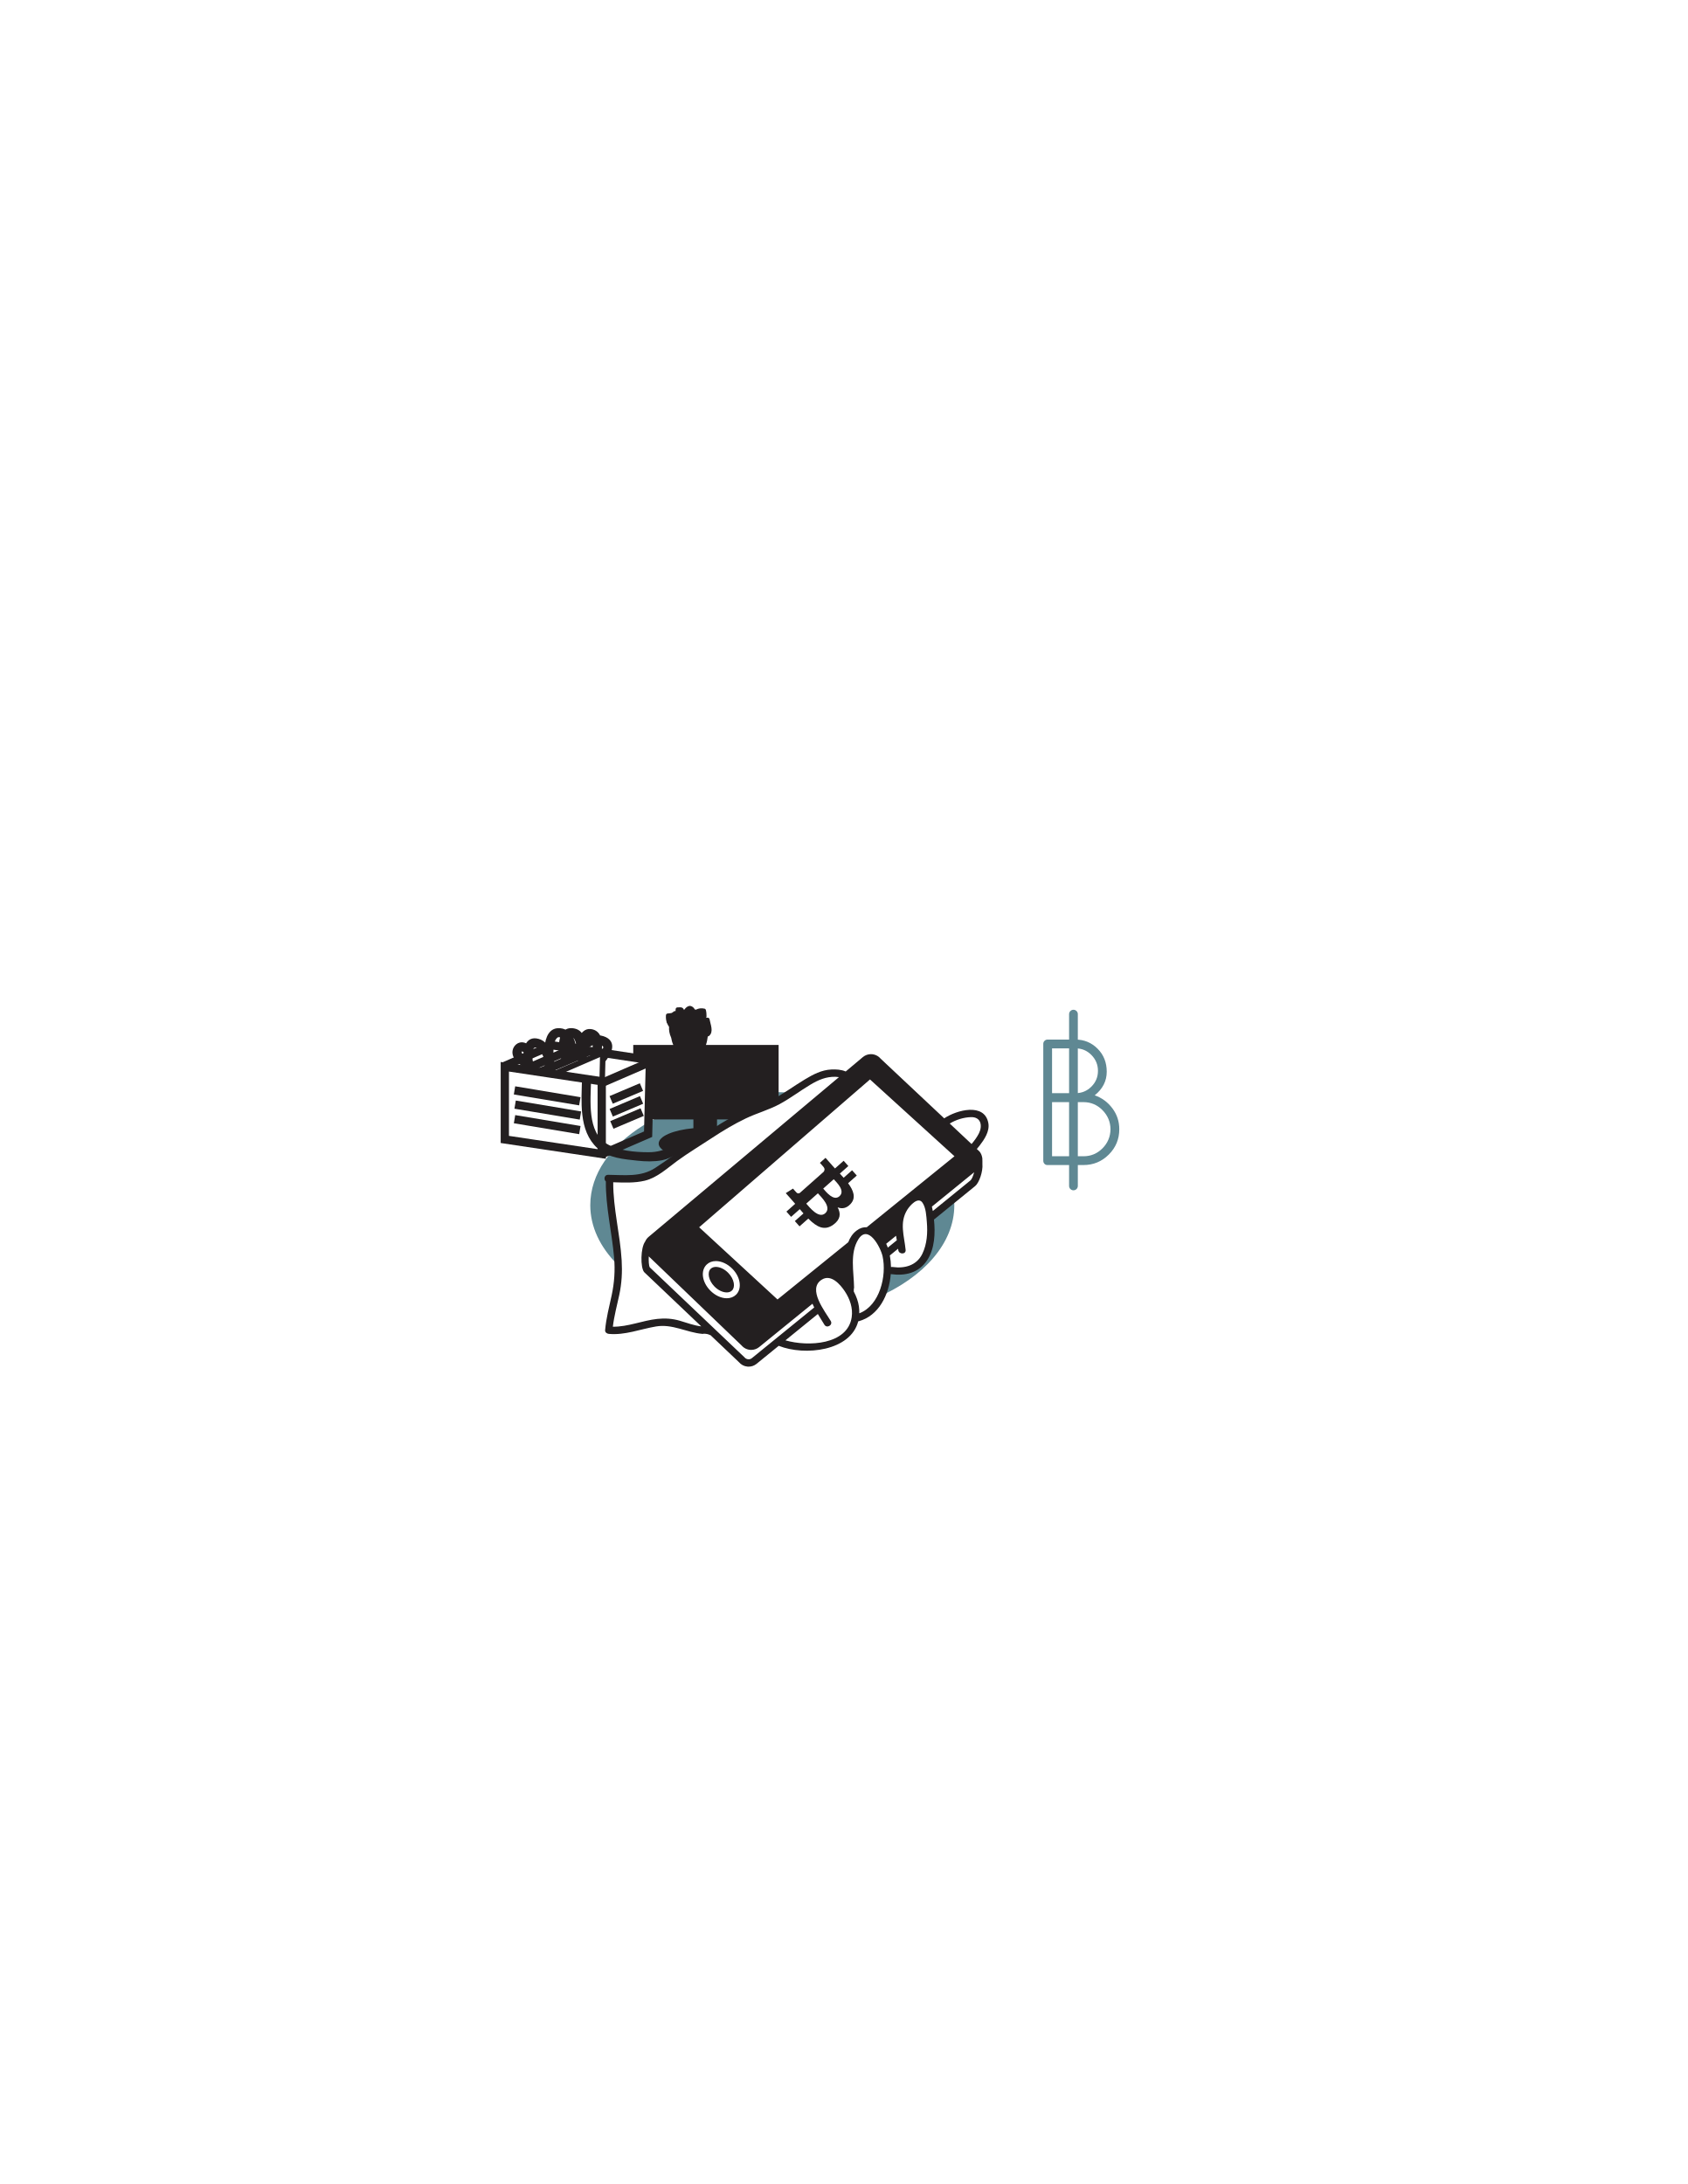
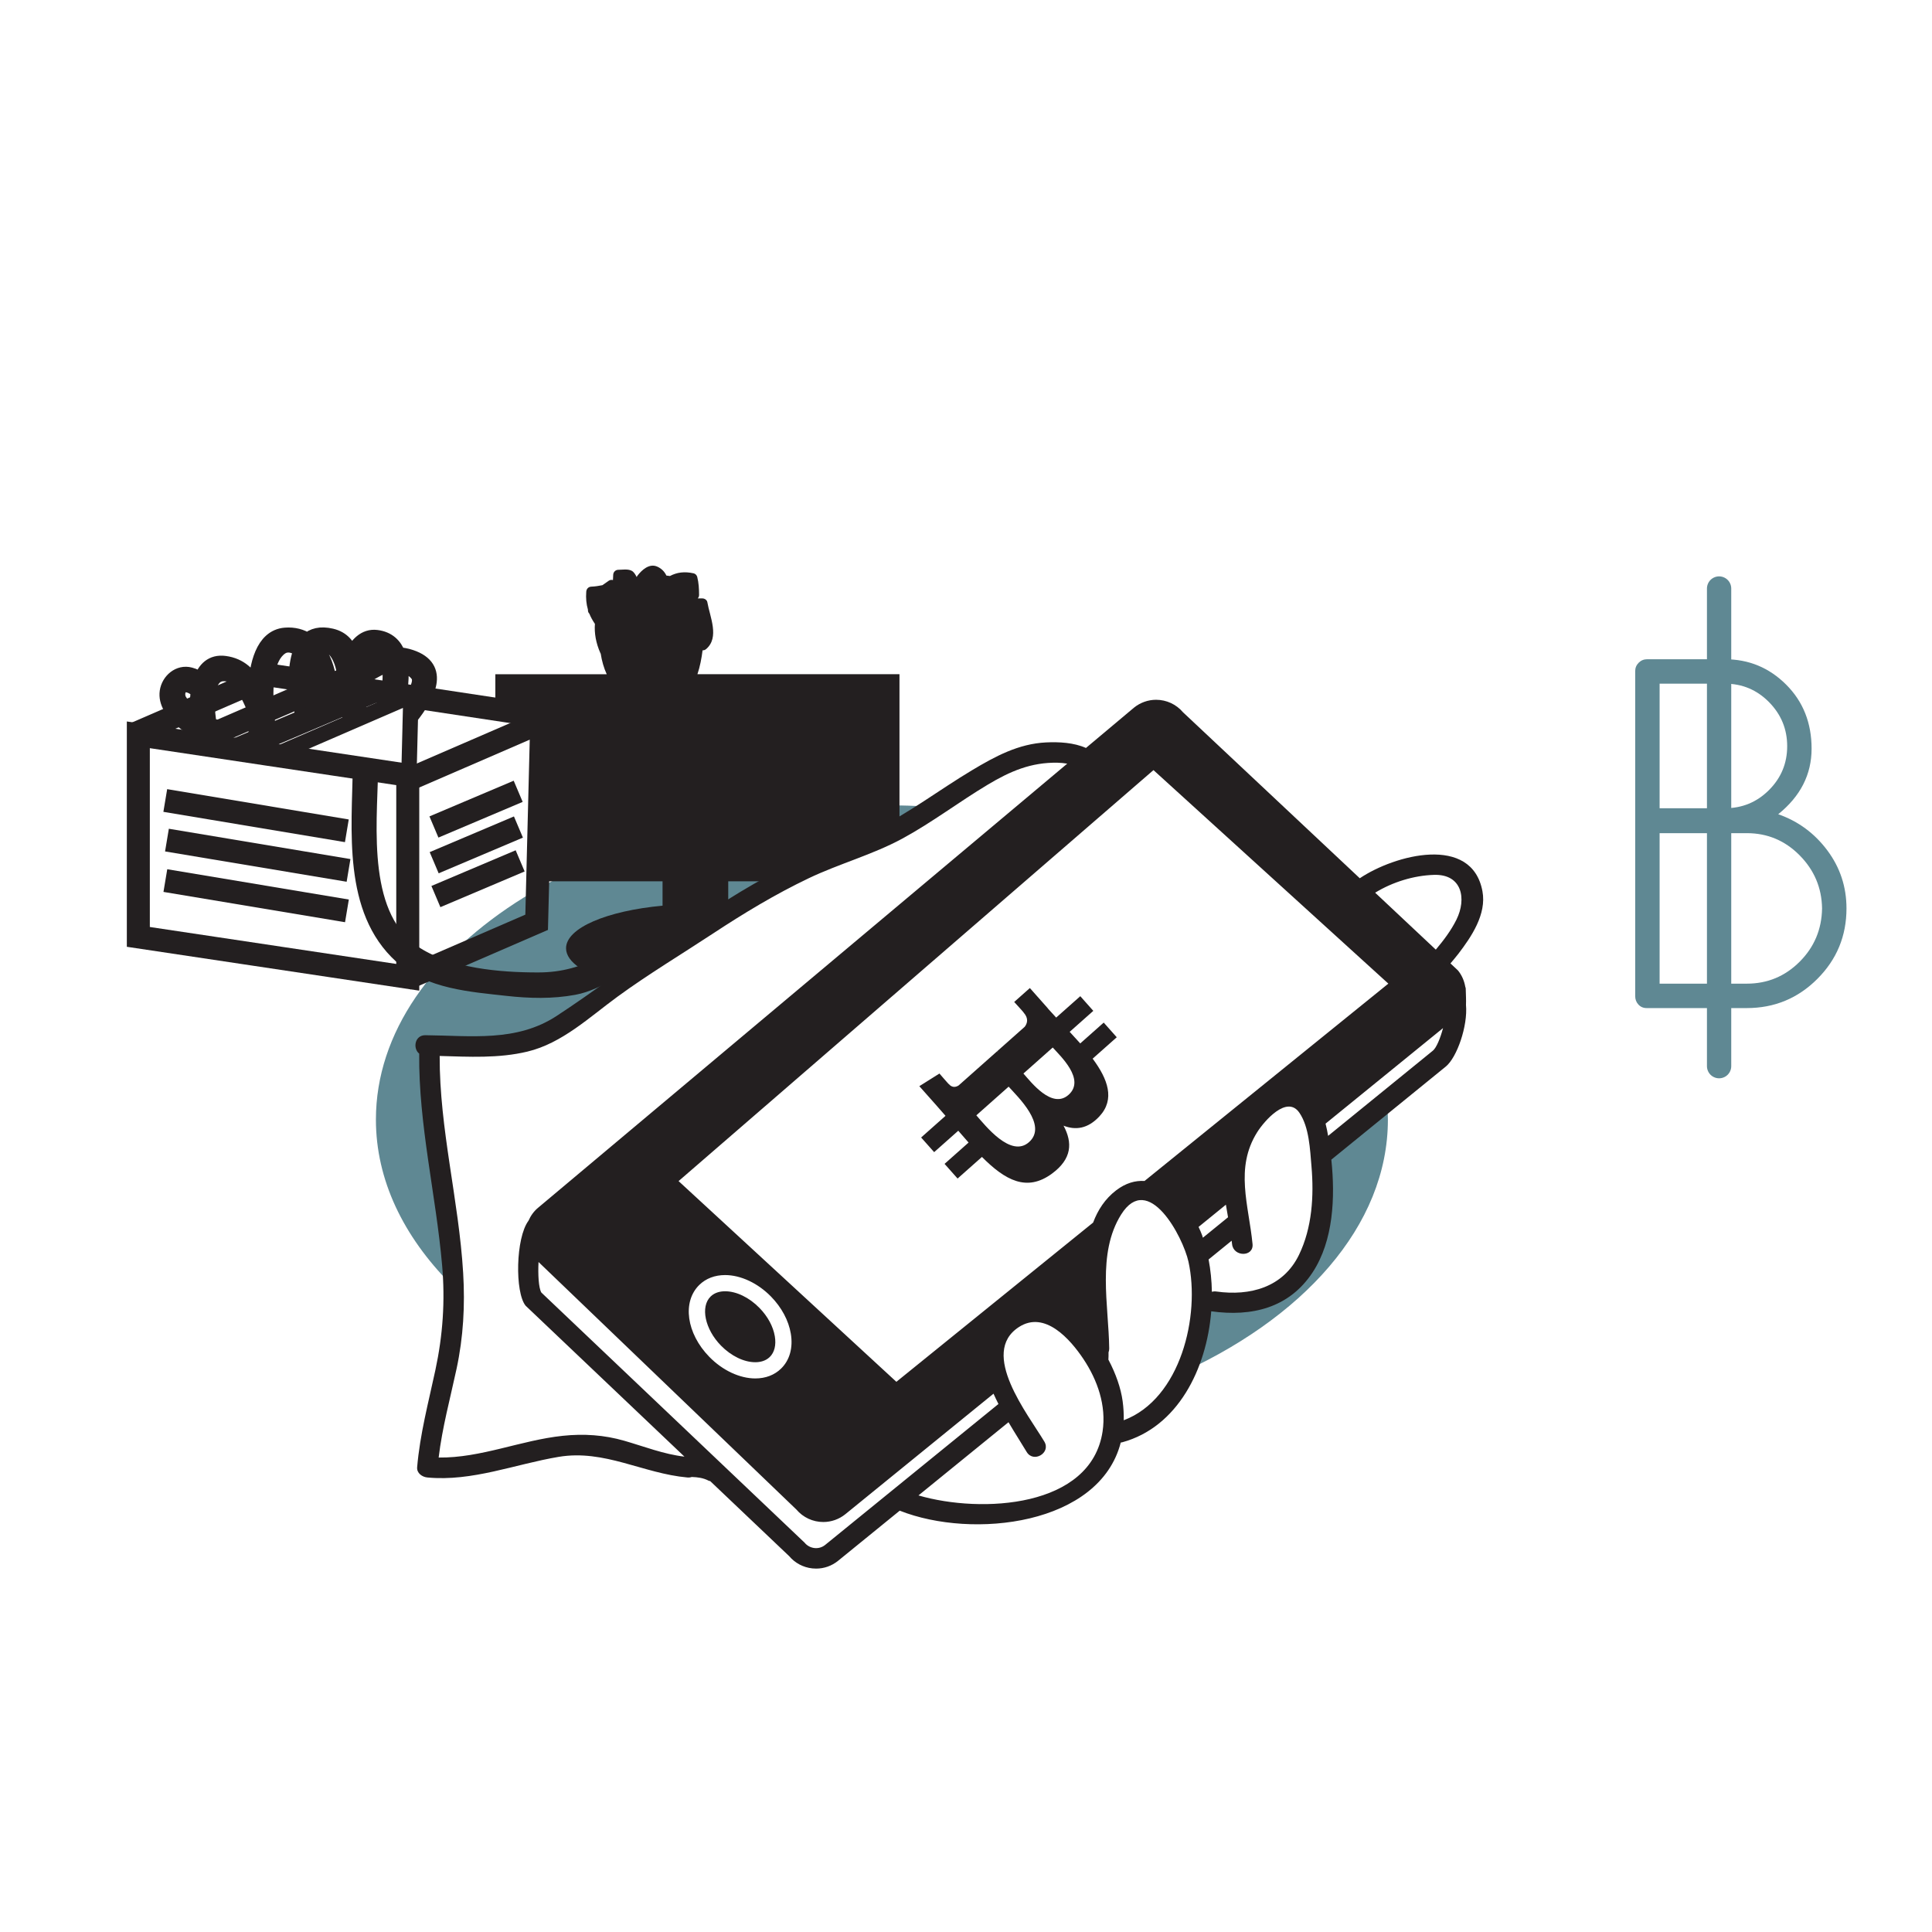
- <svg xmlns="http://www.w3.org/2000/svg" version="1.1" id="Layer_1" x="0px" y="0px" width="612px" height="792px" viewBox="0 0 612 792" enable-background="new 0 0 612 792" xml:space="preserve">
+ <svg xmlns="http://www.w3.org/2000/svg" version="1.1" id="Layer_1" x="0px" y="0px" width="252px" height="252px" viewBox="180 270 252 252" enable-background="new 180 270 252 252" xml:space="preserve">
  <g>
-     <path fill="#5F8893" d="M222.978,453.747l-1.847-16.442l-0.369-9.791h8.313l11.084-3.879l6.651-5.727l12.932-7.944l7.02-4.249   c0,0,7.02-3.51,7.759-3.51s5.357,0.739,12.193-5.912c0.018-0.018,0.037-0.034,0.055-0.051c-2.215-0.14-4.463-0.211-6.737-0.211   c-36.451,0-66,18.356-66,41c0,7.867,3.573,15.214,9.757,21.456L222.978,453.747z" />
-     <path fill="#5F8893" d="M341.394,438.599l-3.695,4.064l-0.37,8.128l-4.064,7.39l-6.466,2.402l-5.542,0.185l-1.847,8.683   l-1.441,1.121c16.966-7.42,28.061-19.671,28.061-33.539c0-0.547-0.032-1.089-0.066-1.631L341.394,438.599z" />
-     <path fill="#5F8893" d="M266.724,477.198l-10.568-1.943C259.554,476.074,263.08,476.734,266.724,477.198z" />
+     <path fill="#5F8893" d="M237.978,432.747l-1.847-16.442l-0.369-9.791h8.313l11.084-3.879l6.651-5.727l12.932-7.944l7.02-4.249   c0,0,7.02-3.51,7.759-3.51s5.357,0.739,12.193-5.912c0.018-0.018,0.037-0.034,0.055-0.051c-2.215-0.14-4.463-0.211-6.737-0.211   c-36.451,0-66,18.356-66,41c0,7.867,3.573,15.214,9.757,21.456L237.978,432.747z" />
+     <path fill="#5F8893" d="M356.394,417.599l-3.695,4.064l-0.37,8.128l-4.064,7.39l-6.466,2.402l-5.542,0.185l-1.847,8.683   l-1.441,1.121c16.966-7.42,28.061-19.671,28.061-33.539c0-0.547-0.032-1.089-0.066-1.631L356.394,417.599z" />
+     <path fill="#5F8893" d="M281.724,456.198l-10.568-1.943C274.554,455.074,278.08,455.734,281.724,456.198z" />
  </g>
  <g>
-     <polygon fill="none" stroke="#231F20" stroke-width="3" stroke-miterlimit="10" points="218.186,392.117 183.044,386.846    183.044,413.203 218.186,418.474  " />
-     <polyline fill="none" stroke="#231F20" stroke-width="3" stroke-miterlimit="10" points="217.928,418.691 234.997,411.298    235.655,385.168 218.585,392.56  " />
-     <polyline fill="none" stroke="#231F20" stroke-width="3" stroke-miterlimit="10" points="236.378,384.529 200.823,379.156    199.899,379.211 182.829,386.604  " />
-     <path fill="none" stroke="#231F20" stroke-width="2" stroke-miterlimit="10" d="M249.375,415.399   c-1.959-0.091-3.571,0.379-5.329,1.216c-2.99,1.424-5.502,2.223-8.858,2.225c-5.128,0.003-11.514-0.552-15.943-3.351   c-7.435-4.698-6.1-16.361-5.911-24.235l5.003,0.874l0.191-7.587c2.192-2.787,4.212-6.418,0.035-7.806   c-0.591-0.196-1.133-0.289-1.645-0.316c-0.438-1.192-1.292-2.072-2.817-2.256c-1.504-0.182-2.551,0.939-3.259,2.458   c-0.404-1.293-1.146-2.301-2.628-2.645c-1.426-0.331-2.412-0.043-3.095,0.603c-0.798-0.526-1.768-0.807-2.918-0.714   c-2.939,0.237-3.693,4.058-3.825,6.832c-0.876-1.666-2.051-2.877-4.058-3.146c-1.668-0.223-2.598,0.77-3.085,2.171   c-0.443-0.304-0.928-0.54-1.438-0.677c-1.443-0.389-2.759,0.768-2.965,2.167c-0.401,2.729,3.568,5.237,5.783,5.853   c0.82,0.228,1.168-1.044,0.35-1.271c-0.232-0.064-0.467-0.147-0.703-0.242c0.001-0.047,0.011-0.091,0.002-0.142   c-0.125-0.664-0.267-1.808-0.237-2.957c0.5,0.301,1.274-0.266,0.909-0.895c-0.188-0.323-0.415-0.631-0.67-0.918   c0.271-0.975,0.803-1.712,1.777-1.78c1.734-0.121,2.661,1.494,3.344,2.801c0.616,1.179,1.647,3.398,1.06,4.753   c-0.334,0.771,0.801,1.443,1.138,0.665c0.584-1.349,0.247-2.894-0.28-4.292c0.213-0.087,0.377-0.276,0.37-0.579   c-0.052-2.071,0.031-5.421,1.91-6.763c0.86-0.615,1.878-0.295,2.734,0.314c-0.818,1.844-0.711,4.601-0.685,6.344   c0.009,0.592,0.646,0.762,1.03,0.529c-0.113,0.268-0.205,0.559-0.268,0.879c-0.164,0.83,1.107,1.184,1.271,0.35   c0.141-0.715,0.466-1.245,0.894-1.668c-0.044,0.233-0.097,0.461-0.159,0.684c-0.227,0.82,1.044,1.168,1.271,0.35   c0.166-0.601,0.259-1.267,0.279-1.958c0.568-0.262,1.181-0.472,1.782-0.679c-0.121,0.805-0.18,1.526-0.189,2.04   c-0.008,0.48,0.407,0.679,0.774,0.616c0.125,0.64,0.33,1.26,0.671,1.848l-9.462,4.098l10.497,1.834   c-0.137,8.237-1.311,18.66,5.333,24.673c3.665,3.317,9.145,3.684,13.814,4.204c2.901,0.323,5.837,0.403,8.715-0.134   c3.402-0.635,5.855-3.22,9.489-3.052C250.225,416.757,250.222,415.439,249.375,415.399z M217.222,377.685   c0.901,0.166,1.762,0.594,2.266,1.266c0.722,0.964-0.316,2.481-0.821,3.285c-0.026,0.042-0.058,0.079-0.085,0.12l0.014-0.557   l-1.722,0.746C217.203,381.038,217.434,379.236,217.222,377.685z M190.855,384.817c-1.006-0.646-1.91-1.501-2.468-2.42   c-0.508-0.838-0.137-2.285,1.055-2.081c0.524,0.09,1.026,0.403,1.455,0.798C190.705,382.385,190.741,383.759,190.855,384.817z    M204.95,382.078c-0.024-1.481-0.163-2.962,0.036-4.438c0.05-0.373,0.147-0.714,0.288-1.024c0.233,0.258,0.432,0.518,0.579,0.754   c0.575,0.92,0.824,2.014,0.846,3.113C205.994,380.888,205.379,381.385,204.95,382.078z M209.691,379.211   c-0.603,0.225-1.212,0.444-1.797,0.688c-0.176-1.609-0.741-3.216-1.717-4.37c0.207-0.138,0.438-0.256,0.705-0.344   c1.58-0.519,2.512,1.416,2.829,2.537c0.128,0.451,0.203,0.911,0.256,1.376C209.876,379.136,209.785,379.176,209.691,379.211z    M213.499,375.586c1.026-0.584,1.632,0.049,1.98,0.945c-1.372,0.299-2.566,1.078-3.914,1.805   C211.971,377.151,212.585,376.105,213.499,375.586z M211.351,379.897c1.264-0.667,2.42-1.524,3.759-2.063   c0.208-0.084,0.436-0.137,0.671-0.176c0.091,0.519,0.126,1.006,0.128,1.306c0.006,1.411-0.206,2.859-0.558,4.24l-3.128,1.355   C211.575,383.388,211.487,381.643,211.351,379.897z" />
-     <line fill="none" stroke="#231F20" stroke-width="3" stroke-miterlimit="10" x1="214.103" y1="381.026" x2="195.861" y2="388.769" />
-     <line fill="none" stroke="#231F20" stroke-width="3" stroke-miterlimit="10" x1="207.514" y1="380.367" x2="190.445" y2="387.759" />
+     <polygon fill="none" stroke="#231F20" stroke-width="3" stroke-miterlimit="10" points="233.186,371.117 198.044,365.846    198.044,392.203 233.186,397.474  " />
+     <polyline fill="none" stroke="#231F20" stroke-width="3" stroke-miterlimit="10" points="232.928,397.691 249.997,390.298    250.655,364.168 233.585,371.56  " />
+     <polyline fill="none" stroke="#231F20" stroke-width="3" stroke-miterlimit="10" points="251.378,363.529 215.823,358.156    214.899,358.211 197.829,365.604  " />
+     <path fill="none" stroke="#231F20" stroke-width="2" stroke-miterlimit="10" d="M264.375,394.399   c-1.959-0.091-3.571,0.379-5.329,1.216c-2.99,1.424-5.502,2.223-8.858,2.225c-5.128,0.003-11.514-0.552-15.943-3.351   c-7.435-4.698-6.1-16.361-5.911-24.235l5.003,0.874l0.191-7.587c2.192-2.787,4.212-6.418,0.035-7.806   c-0.591-0.196-1.133-0.289-1.645-0.316c-0.438-1.192-1.292-2.072-2.817-2.256c-1.504-0.182-2.551,0.939-3.259,2.458   c-0.404-1.293-1.146-2.301-2.628-2.645c-1.426-0.331-2.412-0.043-3.095,0.603c-0.798-0.526-1.768-0.807-2.918-0.714   c-2.939,0.237-3.693,4.058-3.825,6.832c-0.876-1.666-2.051-2.877-4.058-3.146c-1.668-0.223-2.598,0.77-3.085,2.171   c-0.443-0.304-0.928-0.54-1.438-0.677c-1.443-0.389-2.759,0.768-2.965,2.167c-0.401,2.729,3.568,5.237,5.783,5.853   c0.82,0.228,1.168-1.044,0.35-1.271c-0.232-0.064-0.467-0.147-0.703-0.242c0.001-0.047,0.011-0.091,0.002-0.142   c-0.125-0.664-0.267-1.808-0.237-2.957c0.5,0.301,1.274-0.266,0.909-0.895c-0.188-0.323-0.415-0.631-0.67-0.918   c0.271-0.975,0.803-1.712,1.777-1.78c1.734-0.121,2.661,1.494,3.344,2.801c0.616,1.179,1.647,3.398,1.06,4.753   c-0.334,0.771,0.801,1.443,1.138,0.665c0.584-1.349,0.247-2.894-0.28-4.292c0.213-0.087,0.377-0.276,0.37-0.579   c-0.052-2.071,0.031-5.421,1.91-6.763c0.86-0.615,1.878-0.295,2.734,0.314c-0.818,1.844-0.711,4.601-0.685,6.344   c0.009,0.592,0.646,0.762,1.03,0.529c-0.113,0.268-0.205,0.559-0.268,0.879c-0.164,0.83,1.107,1.184,1.271,0.35   c0.141-0.715,0.466-1.245,0.894-1.668c-0.044,0.233-0.097,0.461-0.159,0.684c-0.227,0.82,1.044,1.168,1.271,0.35   c0.166-0.601,0.259-1.267,0.279-1.958c0.568-0.262,1.181-0.472,1.782-0.679c-0.121,0.805-0.18,1.526-0.189,2.04   c-0.008,0.48,0.407,0.679,0.774,0.616c0.125,0.64,0.33,1.26,0.671,1.848l-9.462,4.098l10.497,1.834   c-0.137,8.237-1.311,18.66,5.333,24.673c3.665,3.317,9.145,3.684,13.814,4.204c2.901,0.323,5.837,0.403,8.715-0.134   c3.402-0.635,5.855-3.22,9.489-3.052C265.225,395.757,265.222,394.439,264.375,394.399z M232.222,356.685   c0.901,0.166,1.762,0.594,2.266,1.266c0.722,0.964-0.316,2.481-0.821,3.285c-0.026,0.042-0.058,0.079-0.085,0.12l0.014-0.557   l-1.722,0.746C232.203,360.038,232.434,358.236,232.222,356.685z M205.855,363.817c-1.006-0.646-1.91-1.501-2.468-2.42   c-0.508-0.838-0.137-2.285,1.055-2.081c0.524,0.09,1.026,0.403,1.455,0.798C205.705,361.385,205.741,362.759,205.855,363.817z    M219.95,361.078c-0.024-1.481-0.163-2.962,0.036-4.438c0.05-0.373,0.147-0.714,0.288-1.024c0.233,0.258,0.432,0.518,0.579,0.754   c0.575,0.92,0.824,2.014,0.846,3.113C220.994,359.888,220.379,360.385,219.95,361.078z M224.691,358.211   c-0.603,0.225-1.212,0.444-1.797,0.688c-0.176-1.609-0.741-3.216-1.717-4.37c0.207-0.138,0.438-0.256,0.705-0.344   c1.58-0.519,2.512,1.416,2.829,2.537c0.128,0.451,0.203,0.911,0.256,1.376C224.876,358.136,224.785,358.176,224.691,358.211z    M228.499,354.586c1.026-0.584,1.632,0.049,1.98,0.945c-1.372,0.299-2.566,1.078-3.914,1.805   C226.971,356.151,227.585,355.105,228.499,354.586z M226.351,358.897c1.264-0.667,2.42-1.524,3.759-2.063   c0.208-0.084,0.436-0.137,0.671-0.176c0.091,0.519,0.126,1.006,0.128,1.306c0.006,1.411-0.206,2.859-0.558,4.24l-3.128,1.355   C226.575,362.388,226.487,360.643,226.351,358.897z" />
+     <line fill="none" stroke="#231F20" stroke-width="3" stroke-miterlimit="10" x1="229.103" y1="360.026" x2="210.861" y2="367.769" />
+     <line fill="none" stroke="#231F20" stroke-width="3" stroke-miterlimit="10" x1="222.514" y1="359.367" x2="205.445" y2="366.759" />
    <g>
-       <line fill="none" stroke="#231F20" stroke-width="3" stroke-miterlimit="10" x1="186.558" y1="395.412" x2="210.241" y2="399.365" />
-       <line fill="none" stroke="#231F20" stroke-width="3" stroke-miterlimit="10" x1="186.777" y1="400.577" x2="210.461" y2="404.531" />
-       <line fill="none" stroke="#231F20" stroke-width="3" stroke-miterlimit="10" x1="186.569" y1="405.857" x2="210.253" y2="409.81" />
+       <line fill="none" stroke="#231F20" stroke-width="3" stroke-miterlimit="10" x1="201.558" y1="374.412" x2="225.241" y2="378.365" />
+       <line fill="none" stroke="#231F20" stroke-width="3" stroke-miterlimit="10" x1="201.777" y1="379.577" x2="225.461" y2="383.531" />
+       <line fill="none" stroke="#231F20" stroke-width="3" stroke-miterlimit="10" x1="201.569" y1="384.857" x2="225.253" y2="388.81" />
    </g>
    <g>
-       <line fill="none" stroke="#231F20" stroke-width="3" stroke-miterlimit="10" x1="232.846" y1="403.287" x2="221.857" y2="407.943" />
-       <line fill="none" stroke="#231F20" stroke-width="3" stroke-miterlimit="10" x1="232.621" y1="398.873" x2="221.632" y2="403.528" />
-       <line fill="none" stroke="#231F20" stroke-width="3" stroke-miterlimit="10" x1="232.589" y1="394.213" x2="221.6" y2="398.868" />
+       <line fill="none" stroke="#231F20" stroke-width="3" stroke-miterlimit="10" x1="247.846" y1="382.287" x2="236.857" y2="386.943" />
+       <line fill="none" stroke="#231F20" stroke-width="3" stroke-miterlimit="10" x1="247.621" y1="377.873" x2="236.632" y2="382.528" />
+       <line fill="none" stroke="#231F20" stroke-width="3" stroke-miterlimit="10" x1="247.589" y1="373.213" x2="236.6" y2="377.868" />
    </g>
-     <path fill="#231F20" d="M254.163,374.35c-0.062-0.019-0.126-0.027-0.189-0.043c-0.197-0.18-0.481-0.249-0.721-0.132   c-0.557-0.065-1.125-0.067-1.682-0.068c-0.85,0-0.85,1.318,0,1.318c0.019,0,0.039,0,0.058,0c0.011,0.038,0.016,0.076,0.032,0.113   c0.078,0.178,0.028,0.377,0.113,0.591c0.161,0.405,0.47,0.583,0.896,0.614c0.306,0.022,0.54-0.221,0.635-0.484   c0.091-0.251,0.262-0.453,0.435-0.654c0.024,0.007,0.049,0.009,0.072,0.016C254.628,375.869,254.974,374.597,254.163,374.35z" />
-     <path fill="#BABBBD" d="M198.199,415.839" />
+     <path fill="#231F20" d="M269.163,353.35c-0.062-0.019-0.126-0.027-0.189-0.043c-0.197-0.18-0.481-0.249-0.721-0.132   c-0.557-0.065-1.125-0.067-1.682-0.068c-0.85,0-0.85,1.318,0,1.318c0.019,0,0.039,0,0.058,0c0.011,0.038,0.016,0.076,0.032,0.113   c0.078,0.178,0.028,0.377,0.113,0.591c0.161,0.405,0.47,0.583,0.896,0.614c0.306,0.022,0.54-0.221,0.635-0.484   c0.091-0.251,0.262-0.453,0.435-0.654c0.024,0.007,0.049,0.009,0.072,0.016C269.628,354.869,269.974,353.597,269.163,353.35z" />
+     <path fill="#BABBBD" d="M213.199,394.839" />
  </g>
  <g>
    <g>
-       <path fill="#5F8893" d="M378.286,420.928v-42.38c0-0.433,0.151-0.801,0.455-1.105c0.303-0.303,0.672-0.455,1.105-0.455h10.14    c3.12,0,5.785,1.105,7.995,3.315s3.314,4.995,3.314,8.353c0,3.359-1.452,6.208-4.354,8.547c2.6,0.91,4.733,2.481,6.402,4.713    c1.668,2.232,2.503,4.756,2.503,7.572c0,3.597-1.268,6.663-3.803,9.197c-2.535,2.535-5.602,3.803-9.197,3.803h-13.065    c-0.434,0-0.791-0.151-1.072-0.455C378.427,421.73,378.286,421.362,378.286,420.928z M381.471,396.423h8.515    c2.253,0,4.17-0.79,5.753-2.373c1.581-1.582,2.372-3.488,2.372-5.72c0-2.231-0.791-4.148-2.372-5.752    c-1.583-1.603-3.5-2.405-5.753-2.405h-8.515V396.423z M381.471,419.303h11.375c2.686,0,4.982-0.953,6.89-2.86    c1.906-1.906,2.882-4.225,2.925-6.955c-0.043-2.687-1.019-4.994-2.925-6.922c-1.907-1.928-4.204-2.893-6.89-2.893h-11.375V419.303    z" />
+       <path fill="#5F8893" d="M393.286,399.928v-42.38c0-0.433,0.151-0.801,0.455-1.105c0.303-0.303,0.672-0.455,1.105-0.455h10.14    c3.12,0,5.785,1.105,7.995,3.315s3.314,4.995,3.314,8.353c0,3.359-1.452,6.208-4.354,8.547c2.6,0.91,4.733,2.481,6.402,4.713    c1.668,2.232,2.503,4.756,2.503,7.572c0,3.597-1.268,6.663-3.803,9.197c-2.535,2.535-5.602,3.803-9.197,3.803h-13.065    c-0.434,0-0.791-0.151-1.072-0.455C393.427,400.73,393.286,400.362,393.286,399.928z M396.471,375.423h8.515    c2.253,0,4.17-0.79,5.753-2.373c1.581-1.582,2.372-3.488,2.372-5.72c0-2.231-0.791-4.148-2.372-5.752    c-1.583-1.603-3.5-2.405-5.753-2.405h-8.515V375.423z M396.471,398.303h11.375c2.686,0,4.982-0.953,6.89-2.86    c1.906-1.906,2.882-4.225,2.925-6.955c-0.043-2.687-1.019-4.994-2.925-6.922c-1.907-1.928-4.204-2.893-6.89-2.893h-11.375V398.303    z" />
    </g>
-     <line fill="none" stroke="#5F8893" stroke-width="3.168" stroke-linecap="round" stroke-linejoin="round" stroke-miterlimit="10" x1="389.23" y1="367.763" x2="389.23" y2="430.064" />
+     <line fill="none" stroke="#5F8893" stroke-width="3.168" stroke-linecap="round" stroke-linejoin="round" stroke-miterlimit="10" x1="404.23" y1="346.763" x2="404.23" y2="409.064" />
  </g>
  <g>
-     <path fill="#231F20" d="M266.064,465.296c-0.215-1.281-0.927-2.594-2.004-3.697c-1.329-1.36-3.005-2.173-4.482-2.173   c-0.542,0-1.309,0.118-1.886,0.681c-1.362,1.331-0.747,4.261,1.342,6.401c1.33,1.361,3.005,2.173,4.482,2.173   c0.542,0,1.309-0.118,1.886-0.681C266.02,467.396,266.255,466.436,266.064,465.296z" />
-     <path fill="#231F20" d="M356.188,420.142c-0.003-0.041,0-0.082-0.004-0.122c0-0.023-0.002-0.045-0.002-0.068   c-0.001-0.088-0.023-0.161-0.056-0.225c-0.131-0.777-0.442-1.515-0.953-2.143l-0.982-0.922c0.338-0.406,0.686-0.805,1.008-1.225   c1.72-2.246,3.72-5.185,3.164-8.184c-1.383-7.461-11.487-4.736-16-1.697l-23.059-21.652c-0.879-1.036-2.153-1.628-3.512-1.628   c-1.045,0-2.066,0.363-2.892,1.035l-6.254,5.249c-1.597-0.707-3.517-0.803-5.2-0.723c-3.602,0.173-6.633,1.817-9.671,3.635   c-4.252,2.544-8.175,5.561-12.64,7.749c-4.588,2.249-9.48,3.625-14.012,6.073c-4.794,2.59-9.294,5.706-13.822,8.725   c-4.624,3.083-9.058,6.461-13.701,9.498c-5.242,3.43-11.196,2.564-17.121,2.511c-1.391-0.013-1.657,1.726-0.801,2.404   c-0.087,9.302,2.184,18.376,2.99,27.605c0.406,4.654,0.097,9.118-0.882,13.682c-0.905,4.218-2.009,8.348-2.376,12.661   c-0.066,0.775,0.661,1.272,1.335,1.335c5.846,0.553,11.442-1.737,17.127-2.69c5.978-1.001,10.997,2.173,16.791,2.69   c0.214,0.019,0.399-0.007,0.558-0.066c0.764,0.024,1.507,0.117,2.208,0.484c0.062,0.033,0.13,0.044,0.198,0.047l10.302,9.789   c0.771,0.91,1.842,1.479,3.028,1.605c0.166,0.018,0.331,0.026,0.495,0.026c1.045,0,2.049-0.355,2.869-1.022l8.034-6.534   c9.548,3.78,26.074,1.858,28.829-8.886c0.061-0.009,0.122-0.014,0.186-0.031c7.24-1.973,11.014-9.558,11.618-17.088   c5.29,0.735,10.168-0.43,13.225-5.082c2.725-4.148,2.953-9.81,2.439-14.699l14.932-12.144c1.45-1.18,2.885-5.297,2.632-8.038   C356.243,421.433,356.203,420.785,356.188,420.142z M246.441,478.929c-2.652-0.767-5.299-0.938-8.036-0.65   c-5.468,0.576-10.673,2.905-16.189,2.836c0.468-3.909,1.505-7.705,2.331-11.554c0.892-4.161,1.119-8.286,0.865-12.529   c-0.568-9.493-3.095-18.755-3.063-28.297c3.84,0.106,7.666,0.332,11.446-0.571c4.518-1.079,8.133-4.526,11.779-7.184   c4-2.916,8.309-5.506,12.446-8.229c4.012-2.64,8.118-5.122,12.456-7.193c4.023-1.92,8.315-3.058,12.246-5.19   c3.85-2.088,7.352-4.769,11.108-7.016c2.927-1.751,5.674-2.938,9.117-2.867c0.4,0.008,0.829,0.052,1.258,0.121l-68.992,57.904   c-0.571,0.465-0.993,1.058-1.279,1.715c-1.678,2.246-1.783,9.354-0.376,11.084l20.718,19.687   C251.58,480.684,249.037,479.679,246.441,478.929z M272.635,492.507c-0.392,0.32-0.889,0.467-1.395,0.412   c-0.511-0.055-0.972-0.306-1.299-0.707l-34.332-32.623c-0.349-0.598-0.451-2.31-0.366-3.979l33.628,32.28   c0.879,1.039,2.156,1.633,3.518,1.633c1.045,0,2.066-0.363,2.876-1.021l19.325-15.717c0.202,0.452,0.417,0.9,0.642,1.344   L272.635,492.507z M256.216,458.596c0.859-0.839,2.022-1.283,3.362-1.283c2.035,0,4.275,1.05,5.994,2.81   c1.376,1.409,2.292,3.122,2.577,4.824c0.309,1.843-0.142,3.464-1.27,4.566c-0.859,0.839-2.021,1.283-3.362,1.283   c-2.034,0-4.275-1.051-5.994-2.811C254.533,464.924,253.959,460.8,256.216,458.596z M308.817,477.697   c-1.491,9.981-15.798,10.748-24.017,8.359l11.743-9.55c0.866,1.472,1.732,2.807,2.37,3.877c0.881,1.477,3.191,0.135,2.306-1.348   c-2.123-3.558-8.527-11.564-3.321-14.941c3.39-2.2,6.707,1.605,8.412,4.16C308.161,471.027,309.317,474.347,308.817,477.697z    M311.573,476.251c0.018-0.793-0.024-1.622-0.142-2.492c-0.229-1.696-0.895-3.599-1.859-5.416c0.016-0.318,0.032-0.633,0.019-0.95   c0.057-0.147,0.091-0.313,0.089-0.503c-0.065-5.634-1.626-12.397,1.553-17.47c3.55-5.665,8.067,2.907,8.783,6.144   C321.574,462.598,319.015,473.452,311.573,476.251z M321.798,452.12c-0.132-0.359-0.292-0.723-0.464-1.086l3.566-2.9   c0.088,0.547,0.183,1.094,0.279,1.639l-3.28,2.668C321.862,452.337,321.836,452.223,321.798,452.12z M334.431,454.682   c-2.057,4.238-6.386,5.394-10.775,4.776c-0.211-0.03-0.407-0.015-0.585,0.033c-0.022-1.447-0.172-2.861-0.428-4.214l3.007-2.446   c0.017,0.145,0.04,0.291,0.054,0.436c0.165,1.698,2.838,1.714,2.671,0c-0.496-5.095-2.339-9.907,0.611-14.595   c0.928-1.475,3.89-4.88,5.497-2.534c1.285,1.875,1.391,4.806,1.58,6.998C336.394,447.001,336.147,451.146,334.431,454.682z    M314.285,445.04c-1.2-0.076-2.452,0.267-3.701,1.222c-1.446,1.106-2.387,2.559-3.002,4.203l-25.664,20.771l-28.408-26.18   l61.943-53.608l30.636,27.851L314.285,445.04z M351.899,428.042l-13.666,11.114c-0.09-0.534-0.2-1.067-0.334-1.595l15.322-12.461   C352.876,426.401,352.363,427.665,351.899,428.042z M352.279,414.866l-7.911-7.428c2.288-1.396,5.027-2.237,7.661-2.324   c3.685-0.123,4.288,3.12,2.945,5.834C354.271,412.366,353.308,413.643,352.279,414.866z" />
+     <path fill="#231F20" d="M281.064,444.296c-0.215-1.281-0.927-2.594-2.004-3.697c-1.329-1.36-3.005-2.173-4.482-2.173   c-0.542,0-1.309,0.118-1.886,0.681c-1.362,1.331-0.747,4.261,1.342,6.401c1.33,1.361,3.005,2.173,4.482,2.173   c0.542,0,1.309-0.118,1.886-0.681C281.02,446.396,281.255,445.436,281.064,444.296z" />
+     <path fill="#231F20" d="M371.188,399.142c-0.003-0.041,0-0.082-0.004-0.122c0-0.023-0.002-0.045-0.002-0.068   c-0.001-0.088-0.023-0.161-0.056-0.225c-0.131-0.777-0.442-1.515-0.953-2.143l-0.982-0.922c0.338-0.406,0.686-0.805,1.008-1.225   c1.72-2.246,3.72-5.185,3.164-8.184c-1.383-7.461-11.487-4.736-16-1.697l-23.059-21.652c-0.879-1.036-2.153-1.628-3.512-1.628   c-1.045,0-2.066,0.363-2.892,1.035l-6.254,5.249c-1.597-0.707-3.517-0.803-5.2-0.723c-3.602,0.173-6.633,1.817-9.671,3.635   c-4.252,2.544-8.175,5.561-12.64,7.749c-4.588,2.249-9.48,3.625-14.012,6.073c-4.794,2.59-9.294,5.706-13.822,8.725   c-4.624,3.083-9.058,6.461-13.701,9.498c-5.242,3.43-11.196,2.564-17.121,2.511c-1.391-0.013-1.657,1.726-0.801,2.404   c-0.087,9.302,2.184,18.376,2.99,27.605c0.406,4.654,0.097,9.118-0.882,13.682c-0.905,4.218-2.009,8.348-2.376,12.661   c-0.066,0.775,0.661,1.272,1.335,1.335c5.846,0.553,11.442-1.737,17.127-2.69c5.978-1.001,10.997,2.173,16.791,2.69   c0.214,0.019,0.399-0.007,0.558-0.066c0.764,0.024,1.507,0.117,2.208,0.484c0.062,0.033,0.13,0.044,0.198,0.047l10.302,9.789   c0.771,0.91,1.842,1.479,3.028,1.605c0.166,0.018,0.331,0.026,0.495,0.026c1.045,0,2.049-0.355,2.869-1.022l8.034-6.534   c9.548,3.78,26.074,1.858,28.829-8.886c0.061-0.009,0.122-0.014,0.186-0.031c7.24-1.973,11.014-9.558,11.618-17.088   c5.29,0.735,10.168-0.43,13.225-5.082c2.725-4.148,2.953-9.81,2.439-14.699l14.932-12.144c1.45-1.18,2.885-5.297,2.632-8.038   C371.243,400.433,371.203,399.785,371.188,399.142z M261.441,457.929c-2.652-0.767-5.299-0.938-8.036-0.65   c-5.468,0.576-10.673,2.905-16.189,2.836c0.468-3.909,1.505-7.705,2.331-11.554c0.892-4.161,1.119-8.286,0.865-12.529   c-0.568-9.493-3.095-18.755-3.063-28.297c3.84,0.106,7.666,0.332,11.446-0.571c4.518-1.079,8.133-4.526,11.779-7.184   c4-2.916,8.309-5.506,12.446-8.229c4.012-2.64,8.118-5.122,12.456-7.193c4.023-1.92,8.315-3.058,12.246-5.19   c3.85-2.088,7.352-4.769,11.108-7.016c2.927-1.751,5.674-2.938,9.117-2.867c0.4,0.008,0.829,0.052,1.258,0.121l-68.992,57.904   c-0.571,0.465-0.993,1.058-1.279,1.715c-1.678,2.246-1.783,9.354-0.376,11.084l20.718,19.687   C266.58,459.684,264.037,458.679,261.441,457.929z M287.635,471.507c-0.392,0.32-0.889,0.467-1.395,0.412   c-0.511-0.055-0.972-0.306-1.299-0.707l-34.332-32.623c-0.349-0.598-0.451-2.31-0.366-3.979l33.628,32.28   c0.879,1.039,2.156,1.633,3.518,1.633c1.045,0,2.066-0.363,2.876-1.021l19.325-15.717c0.202,0.452,0.417,0.9,0.642,1.344   L287.635,471.507z M271.216,437.596c0.859-0.839,2.022-1.283,3.362-1.283c2.035,0,4.275,1.05,5.994,2.81   c1.376,1.409,2.292,3.122,2.577,4.824c0.309,1.843-0.142,3.464-1.27,4.566c-0.859,0.839-2.021,1.283-3.362,1.283   c-2.034,0-4.275-1.051-5.994-2.811C269.533,443.924,268.959,439.8,271.216,437.596z M323.817,456.697   c-1.491,9.981-15.798,10.748-24.017,8.359l11.743-9.55c0.866,1.472,1.732,2.807,2.37,3.877c0.881,1.477,3.191,0.135,2.306-1.348   c-2.123-3.558-8.527-11.564-3.321-14.941c3.39-2.2,6.707,1.605,8.412,4.16C323.161,450.027,324.317,453.347,323.817,456.697z    M326.573,455.251c0.018-0.793-0.024-1.622-0.142-2.492c-0.229-1.696-0.895-3.599-1.859-5.416c0.016-0.318,0.032-0.633,0.019-0.95   c0.057-0.147,0.091-0.313,0.089-0.503c-0.065-5.634-1.626-12.397,1.553-17.47c3.55-5.665,8.067,2.907,8.783,6.144   C336.574,441.598,334.015,452.452,326.573,455.251z M336.798,431.12c-0.132-0.359-0.292-0.723-0.464-1.086l3.566-2.9   c0.088,0.547,0.183,1.094,0.279,1.639l-3.28,2.668C336.862,431.337,336.836,431.223,336.798,431.12z M349.431,433.682   c-2.057,4.238-6.386,5.394-10.775,4.776c-0.211-0.03-0.407-0.015-0.585,0.033c-0.022-1.447-0.172-2.861-0.428-4.214l3.007-2.446   c0.017,0.145,0.04,0.291,0.054,0.436c0.165,1.698,2.838,1.714,2.671,0c-0.496-5.095-2.339-9.907,0.611-14.595   c0.928-1.475,3.89-4.88,5.497-2.534c1.285,1.875,1.391,4.806,1.58,6.998C351.394,426.001,351.147,430.146,349.431,433.682z    M329.285,424.04c-1.2-0.076-2.452,0.267-3.701,1.222c-1.446,1.106-2.387,2.559-3.002,4.203l-25.664,20.771l-28.408-26.18   l61.943-53.608l30.636,27.851L329.285,424.04z M366.899,407.042l-13.666,11.114c-0.09-0.534-0.2-1.067-0.334-1.595l15.322-12.461   C367.876,405.401,367.363,406.665,366.899,407.042z M367.279,393.866l-7.911-7.428c2.288-1.396,5.027-2.237,7.661-2.324   c3.685-0.123,4.288,3.12,2.945,5.834C369.271,391.366,368.308,392.643,367.279,393.866z" />
  </g>
-   <path fill="#231F20" d="M235.242,405.955h16.178v3.177c-7.252,0.671-12.587,2.9-12.587,5.554c0,1.839,2.566,3.472,6.549,4.528  l1.885-1.623l12.932-7.944l0.771-0.466c-0.325-0.033-0.65-0.068-0.983-0.095v-3.131h6.313l0.919-0.557c0,0,7.02-3.51,7.759-3.51  c0.547,0,3.222,0.397,7.345-2.088v-20.861h-26.353c0.339-1.001,0.54-2.082,0.67-3.112c0.151,0.004,0.308-0.035,0.451-0.156  c1.802-1.518,0.494-4.227,0.169-6.132c-0.049-0.285-0.365-0.484-0.635-0.484h-0.615c0.107-0.116,0.176-0.268,0.175-0.439  c-0.005-0.816-0.042-1.582-0.243-2.372c-0.054-0.213-0.242-0.412-0.46-0.46c-1.2-0.267-2.18-0.137-3.099,0.348  c-0.152-0.026-0.307-0.042-0.463-0.06c-0.244-0.526-0.669-0.946-1.225-1.179c-1.022-0.429-1.985,0.46-2.547,1.194  c-0.045,0.059-0.074,0.118-0.095,0.176c-0.003,0.001-0.005,0.001-0.008,0.001c-0.169-0.321-0.35-0.665-0.67-0.825  c-0.505-0.253-1.192-0.12-1.733-0.117c-0.364,0.001-0.652,0.299-0.659,0.659c-0.004,0.229-0.019,0.454-0.032,0.68  c-0.172-0.049-0.387-0.02-0.52,0.069c-0.291,0.195-0.577,0.395-0.859,0.599c-0.473,0.094-0.949,0.172-1.445,0.19  c-0.38,0.014-0.631,0.29-0.659,0.659c-0.064,0.852,0.006,1.612,0.218,2.334c0,0.027,0.002,0.054,0.002,0.082  c0,0.194,0.074,0.342,0.184,0.45c0.181,0.449,0.422,0.888,0.726,1.331c-0.094,1.204,0.128,2.5,0.718,3.824  c0.009,0.021,0.025,0.032,0.036,0.052c0.148,0.958,0.409,1.875,0.785,2.691h-14.528v4.777l6.047,1.452L235.242,405.955z" />
+   <path fill="#231F20" d="M250.242,384.955h16.178v3.177c-7.252,0.671-12.587,2.9-12.587,5.554c0,1.839,2.566,3.472,6.549,4.528  l1.885-1.623l12.932-7.944l0.771-0.466c-0.325-0.033-0.65-0.068-0.983-0.095v-3.131h6.313l0.919-0.557c0,0,7.02-3.51,7.759-3.51  c0.547,0,3.222,0.397,7.345-2.088v-20.861H270.97c0.339-1.001,0.54-2.082,0.67-3.112c0.151,0.004,0.308-0.035,0.451-0.156  c1.802-1.518,0.494-4.227,0.169-6.132c-0.049-0.285-0.365-0.484-0.635-0.484h-0.615c0.107-0.116,0.176-0.268,0.175-0.439  c-0.005-0.816-0.042-1.582-0.243-2.372c-0.054-0.213-0.242-0.412-0.46-0.46c-1.2-0.267-2.18-0.137-3.099,0.348  c-0.152-0.026-0.307-0.042-0.463-0.06c-0.244-0.526-0.669-0.946-1.225-1.179c-1.022-0.429-1.985,0.46-2.547,1.194  c-0.045,0.059-0.074,0.118-0.095,0.176c-0.003,0.001-0.005,0.001-0.008,0.001c-0.169-0.321-0.35-0.665-0.67-0.825  c-0.505-0.253-1.192-0.12-1.733-0.117c-0.364,0.001-0.652,0.299-0.659,0.659c-0.004,0.229-0.019,0.454-0.032,0.68  c-0.172-0.049-0.387-0.02-0.52,0.069c-0.291,0.195-0.577,0.395-0.859,0.599c-0.473,0.094-0.949,0.172-1.445,0.19  c-0.38,0.014-0.631,0.29-0.659,0.659c-0.064,0.852,0.006,1.612,0.218,2.334c0,0.027,0.002,0.054,0.002,0.082  c0,0.194,0.074,0.342,0.184,0.45c0.181,0.449,0.422,0.888,0.726,1.331c-0.094,1.204,0.128,2.5,0.718,3.824  c0.009,0.021,0.025,0.032,0.036,0.052c0.148,0.958,0.409,1.875,0.785,2.691h-14.528v4.777l6.047,1.452L250.242,384.955z" />
  <g>
    <g>
-       <path fill="#231F20" d="M310.663,426.295l-1.7-1.914l-3.062,2.718c-0.447-0.504-0.914-1.009-1.378-1.511l3.082-2.737l-1.698-1.913    l-3.145,2.791c-0.376-0.407-0.745-0.807-1.098-1.204l0.009-0.009l-2.343-2.641l-2.044,1.816c0,0,1.282,1.389,1.235,1.389    c0.688,0.776,0.462,1.427,0.139,1.846l-3.582,3.181c0.047,0.054,0.107,0.125,0.166,0.214c-0.057-0.064-0.117-0.132-0.18-0.202    l-5.019,4.455c-0.274,0.182-0.791,0.385-1.273-0.156c0,0.044-1.236-1.392-1.236-1.392l-2.623,1.649l2.212,2.491    c0.411,0.464,0.809,0.927,1.203,1.377l-3.18,2.825l1.697,1.912l3.147-2.794c0.456,0.535,0.903,1.047,1.344,1.543l-3.133,2.78    l1.7,1.914l3.176-2.818c3.043,3.055,5.854,4.587,9.124,2.184c2.634-1.934,2.704-4.043,1.521-6.26    c1.551,0.608,3.163,0.418,4.678-1.217c2.074-2.231,1.096-4.863-0.882-7.527L310.663,426.295z M299.22,439.974    c-2.377,2.111-5.72-2.199-6.873-3.496l4.215-3.741C297.714,434.035,301.7,437.773,299.22,439.974z M304.375,433.805    c-2.163,1.92-4.924-1.699-5.884-2.78l3.822-3.393C303.272,428.712,306.631,431.802,304.375,433.805z" />
+       <path fill="#231F20" d="M325.663,405.295l-1.7-1.914l-3.062,2.718c-0.447-0.504-0.914-1.009-1.378-1.511l3.082-2.737l-1.698-1.913    l-3.145,2.791c-0.376-0.407-0.745-0.807-1.098-1.204l0.009-0.009l-2.343-2.641l-2.044,1.816c0,0,1.282,1.389,1.235,1.389    c0.688,0.776,0.462,1.427,0.139,1.846l-3.582,3.181c0.047,0.054,0.107,0.125,0.166,0.214c-0.057-0.064-0.117-0.132-0.18-0.202    l-5.019,4.455c-0.274,0.182-0.791,0.385-1.273-0.156c0,0.044-1.236-1.392-1.236-1.392l-2.623,1.649l2.212,2.491    c0.411,0.464,0.809,0.927,1.203,1.377l-3.18,2.825l1.697,1.912l3.147-2.794c0.456,0.535,0.903,1.047,1.344,1.543l-3.133,2.78    l1.7,1.914l3.176-2.818c3.043,3.055,5.854,4.587,9.124,2.184c2.634-1.934,2.704-4.043,1.521-6.26    c1.551,0.608,3.163,0.418,4.678-1.217c2.074-2.231,1.096-4.863-0.882-7.527L325.663,405.295z M314.22,418.974    c-2.377,2.111-5.72-2.199-6.873-3.496l4.215-3.741C312.714,413.035,316.7,416.773,314.22,418.974z M319.375,412.805    c-2.163,1.92-4.924-1.699-5.884-2.78l3.822-3.393C318.272,407.712,321.631,410.802,319.375,412.805z" />
    </g>
  </g>
</svg>
